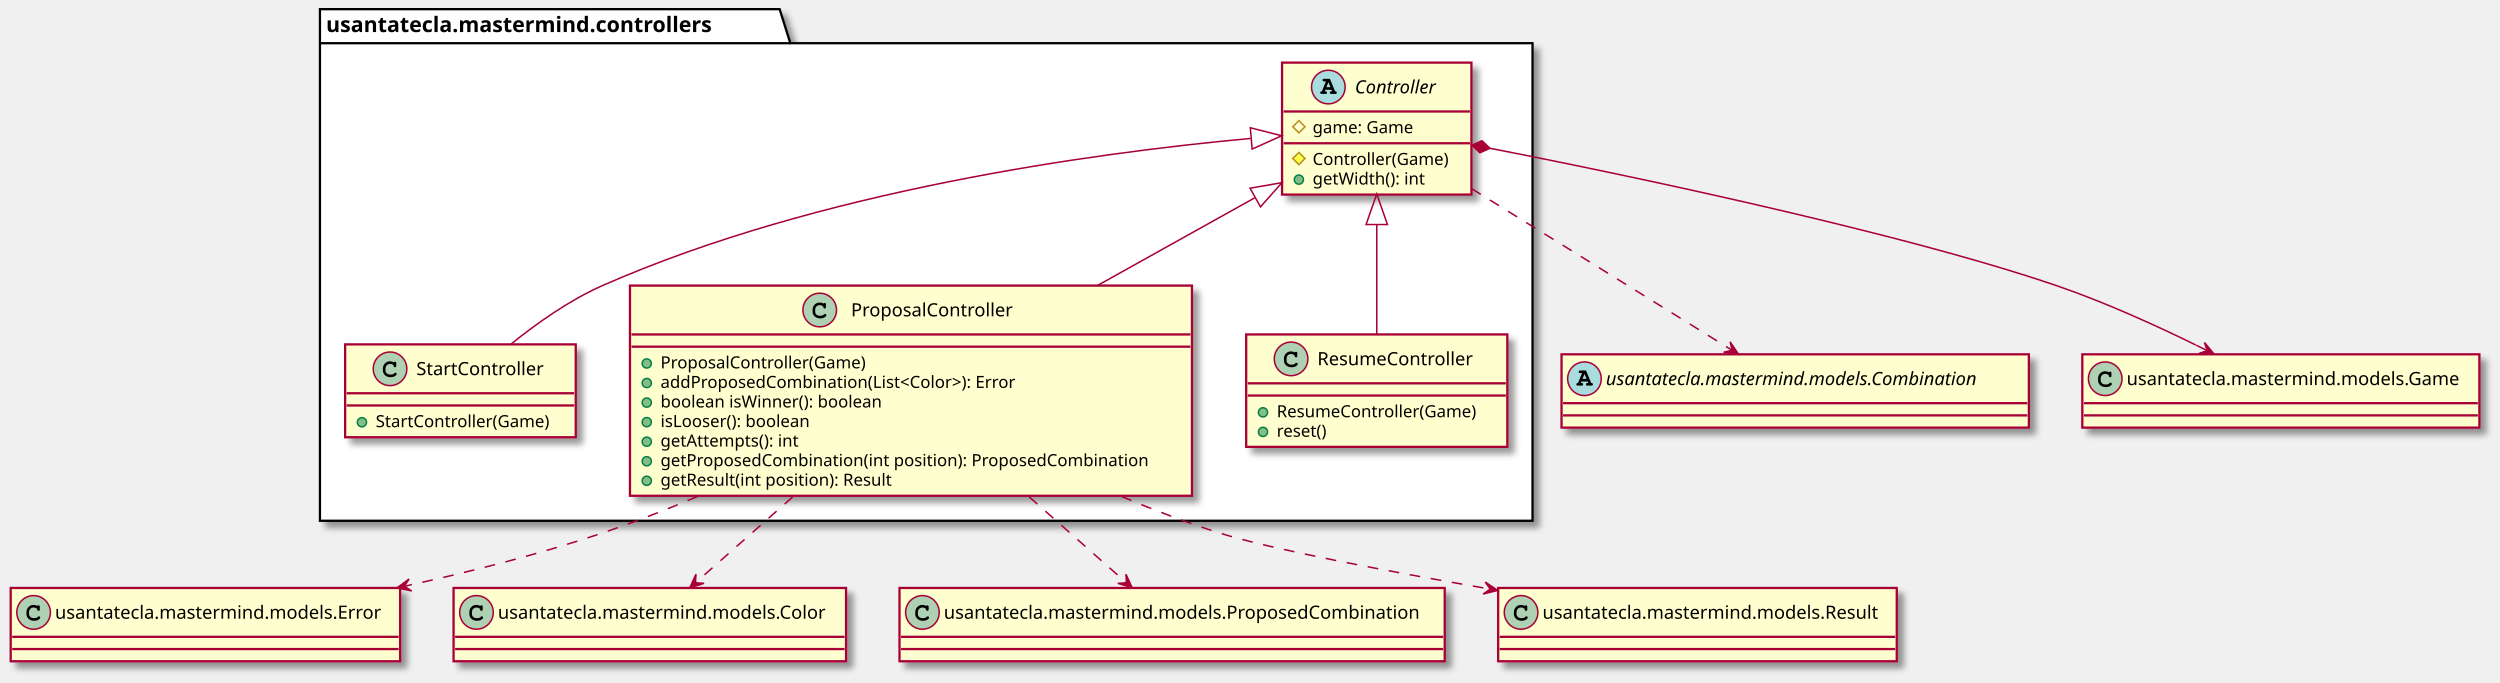
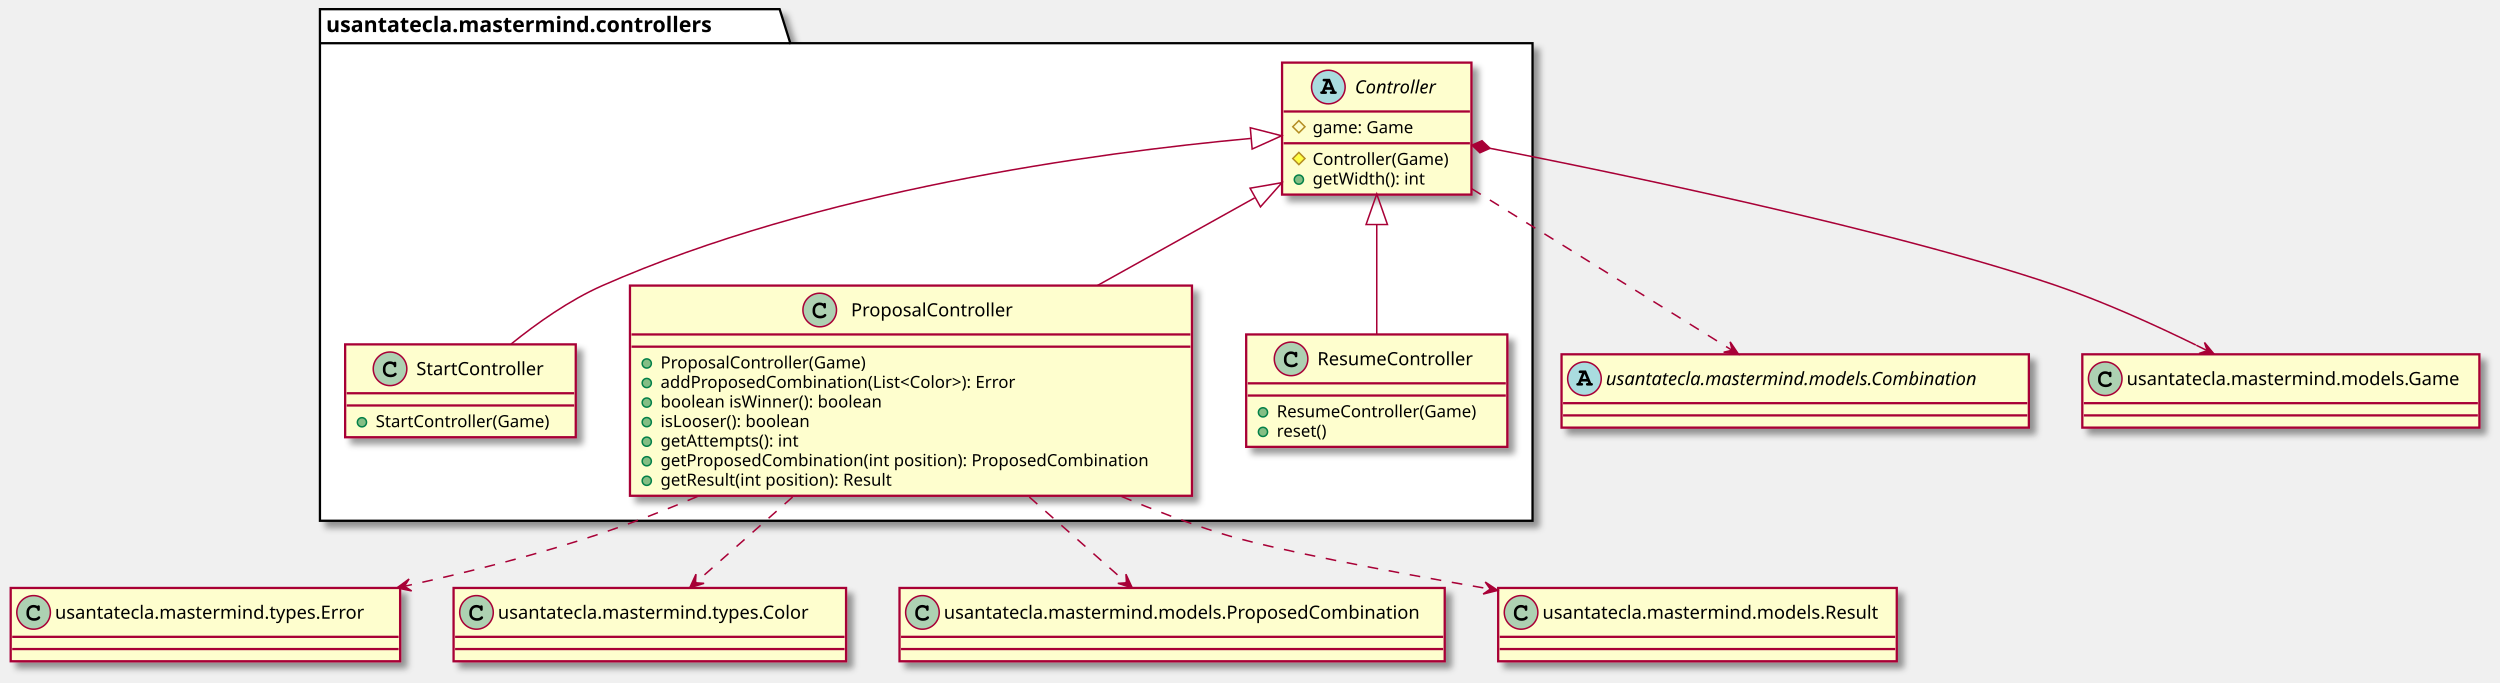
<svg xmlns="http://www.w3.org/2000/svg" contentScriptType="application/ecmascript" contentStyleType="text/css" height="447px" preserveAspectRatio="none" style="width:1637px;height:447px;" version="1.1" viewBox="0 0 1637 447" width="1637px" zoomAndPan="magnify">
  <defs>
    <filter height="300%" id="f1e90o81jewn8c" width="300%" x="-1" y="-1">
      <feGaussianBlur result="blurOut" stdDeviation="2.0" />
      <feColorMatrix in="blurOut" result="blurOut2" type="matrix" values="0 0 0 0 0 0 0 0 0 0 0 0 0 0 0 0 0 0 .4 0" />
      <feOffset dx="4.0" dy="4.0" in="blurOut2" result="blurOut3" />
      <feBlend in="SourceGraphic" in2="blurOut3" mode="normal" />
    </filter>
  </defs>
  <g>
    <polygon fill="#FFFFFF" filter="url(#f1e90o81jewn8c)" points="209.5,6,510.5,6,517.5,28.297,1003.5,28.297,1003.5,341,209.5,341,209.5,6" style="stroke:#000000;stroke-width:1.5;" />
    <line style="stroke:#000000;stroke-width:1.5;" x1="209.5" x2="517.5" y1="28.297" y2="28.297" />
    <text fill="#000000" font-family="sans-serif" font-size="14" font-weight="bold" lengthAdjust="spacingAndGlyphs" textLength="295" x="213.5" y="20.995">usantatecla.mastermind.controllers</text>
    <rect codeLine="8" fill="#FEFECE" filter="url(#f1e90o81jewn8c)" height="86.414" id="usantatecla.mastermind.controllers.Controller" style="stroke:#A80036;stroke-width:1.5;" width="124" x="839.5" y="41" />
    <ellipse cx="869.8" cy="57" fill="#A9DCDF" rx="11" ry="11" style="stroke:#A80036;stroke-width:1.0;" />
    <path d="M871.878,58.812 L872.269,59.797 L871.878,59.797 C871.425,59.797 871.316,59.812 871.159,59.922 C870.909,60.078 870.753,60.359 870.753,60.656 C870.753,60.922 870.894,61.172 871.112,61.328 C871.253,61.453 871.456,61.5 871.878,61.5 L874.237,61.5 C874.597,61.5 874.816,61.469 874.956,61.375 C875.206,61.234 875.362,60.938 875.362,60.656 C875.362,60.375 875.222,60.125 875.003,59.969 C874.831,59.828 874.675,59.797 874.206,59.797 L870.816,51.594 L867.144,51.594 C866.691,51.594 866.566,51.609 866.409,51.703 C866.159,51.875 866.003,52.156 866.003,52.438 C866.003,52.719 866.144,52.969 866.362,53.141 C866.534,53.25 866.706,53.281 867.144,53.281 L868.222,53.281 L865.581,59.797 C865.159,59.797 865.003,59.812 864.847,59.922 C864.597,60.078 864.441,60.359 864.441,60.656 C864.441,61.219 864.816,61.5 865.566,61.5 L867.831,61.5 C868.191,61.5 868.409,61.469 868.534,61.375 C868.8,61.234 868.941,60.938 868.941,60.656 C868.941,60.375 868.816,60.125 868.597,59.953 C868.425,59.828 868.284,59.797 867.831,59.797 L867.441,59.797 L867.831,58.812 L871.878,58.812 Z M871.175,57.109 L868.503,57.109 L869.847,53.844 L871.175,57.109 Z " fill="#000000" />
    <text fill="#000000" font-family="sans-serif" font-size="12" font-style="italic" lengthAdjust="spacingAndGlyphs" textLength="58" x="887.2" y="61.154">Controller</text>
    <line style="stroke:#A80036;stroke-width:1.5;" x1="840.5" x2="962.5" y1="73" y2="73" />
    <polygon fill="none" points="850.5,79,854.5,83,850.5,87,846.5,83" style="stroke:#B38D22;stroke-width:1.0;" />
    <text fill="#000000" font-family="sans-serif" font-size="11" lengthAdjust="spacingAndGlyphs" textLength="75" x="859.5" y="87.21">game: Game</text>
    <line style="stroke:#A80036;stroke-width:1.5;" x1="840.5" x2="962.5" y1="93.805" y2="93.805" />
    <polygon fill="#FFFF44" points="850.5,99.805,854.5,103.805,850.5,107.805,846.5,103.805" style="stroke:#B38D22;stroke-width:1.0;" />
    <text fill="#000000" font-family="sans-serif" font-size="11" lengthAdjust="spacingAndGlyphs" textLength="98" x="859.5" y="108.015">Controller(Game)</text>
    <ellipse cx="850.5" cy="117.609" fill="#84BE84" rx="3" ry="3" style="stroke:#038048;stroke-width:1.0;" />
    <text fill="#000000" font-family="sans-serif" font-size="11" lengthAdjust="spacingAndGlyphs" textLength="80" x="859.5" y="120.82">getWidth(): int</text>
    <rect codeLine="17" fill="#FEFECE" filter="url(#f1e90o81jewn8c)" height="60.805" id="usantatecla.mastermind.controllers.StartController" style="stroke:#A80036;stroke-width:1.5;" width="151" x="226" y="225.5" />
    <ellipse cx="255.4" cy="241.5" fill="#ADD1B2" rx="11" ry="11" style="stroke:#A80036;stroke-width:1.0;" />
    <path d="M257.744,237.172 C256.806,236.734 256.212,236.594 255.338,236.594 C252.713,236.594 250.713,238.672 250.713,241.391 L250.713,242.516 C250.713,245.094 252.822,246.984 255.713,246.984 C256.931,246.984 258.087,246.688 258.837,246.141 C259.416,245.734 259.744,245.281 259.744,244.891 C259.744,244.438 259.353,244.047 258.884,244.047 C258.666,244.047 258.462,244.125 258.275,244.312 C257.822,244.797 257.822,244.797 257.634,244.891 C257.212,245.156 256.525,245.281 255.759,245.281 C253.713,245.281 252.416,244.188 252.416,242.484 L252.416,241.391 C252.416,239.609 253.666,238.297 255.4,238.297 C255.978,238.297 256.587,238.453 257.056,238.703 C257.541,238.984 257.712,239.203 257.806,239.609 C257.869,240.016 257.9,240.141 258.041,240.266 C258.181,240.406 258.416,240.516 258.634,240.516 C258.9,240.516 259.166,240.375 259.337,240.156 C259.447,240 259.478,239.812 259.478,239.391 L259.478,237.969 C259.478,237.531 259.462,237.406 259.369,237.25 C259.212,236.984 258.931,236.844 258.634,236.844 C258.337,236.844 258.134,236.938 257.916,237.25 L257.744,237.172 Z " fill="#000000" />
    <text fill="#000000" font-family="sans-serif" font-size="12" lengthAdjust="spacingAndGlyphs" textLength="87" x="272.6" y="245.654">StartController</text>
    <line style="stroke:#A80036;stroke-width:1.5;" x1="227" x2="376" y1="257.5" y2="257.5" />
    <line style="stroke:#A80036;stroke-width:1.5;" x1="227" x2="376" y1="265.5" y2="265.5" />
    <ellipse cx="237" cy="276.5" fill="#84BE84" rx="3" ry="3" style="stroke:#038048;stroke-width:1.0;" />
    <text fill="#000000" font-family="sans-serif" font-size="11" lengthAdjust="spacingAndGlyphs" textLength="125" x="246" y="279.71">StartController(Game)</text>
    <rect codeLine="22" fill="#FEFECE" filter="url(#f1e90o81jewn8c)" height="137.633" id="usantatecla.mastermind.controllers.ProposalController" style="stroke:#A80036;stroke-width:1.5;" width="368" x="412.5" y="187" />
    <ellipse cx="536.75" cy="203" fill="#ADD1B2" rx="11" ry="11" style="stroke:#A80036;stroke-width:1.0;" />
    <path d="M539.094,198.672 C538.156,198.234 537.562,198.094 536.688,198.094 C534.062,198.094 532.062,200.172 532.062,202.891 L532.062,204.016 C532.062,206.594 534.172,208.484 537.062,208.484 C538.281,208.484 539.438,208.188 540.188,207.641 C540.766,207.234 541.094,206.781 541.094,206.391 C541.094,205.938 540.703,205.547 540.234,205.547 C540.016,205.547 539.812,205.625 539.625,205.812 C539.172,206.297 539.172,206.297 538.984,206.391 C538.562,206.656 537.875,206.781 537.109,206.781 C535.062,206.781 533.766,205.688 533.766,203.984 L533.766,202.891 C533.766,201.109 535.016,199.797 536.75,199.797 C537.328,199.797 537.938,199.953 538.406,200.203 C538.891,200.484 539.062,200.703 539.156,201.109 C539.219,201.516 539.25,201.641 539.391,201.766 C539.531,201.906 539.766,202.016 539.984,202.016 C540.25,202.016 540.516,201.875 540.688,201.656 C540.797,201.5 540.828,201.312 540.828,200.891 L540.828,199.469 C540.828,199.031 540.812,198.906 540.719,198.75 C540.562,198.484 540.281,198.344 539.984,198.344 C539.688,198.344 539.484,198.438 539.266,198.75 L539.094,198.672 Z " fill="#000000" />
    <text fill="#000000" font-family="sans-serif" font-size="12" lengthAdjust="spacingAndGlyphs" textLength="111" x="557.25" y="207.154">ProposalController</text>
    <line style="stroke:#A80036;stroke-width:1.5;" x1="413.5" x2="779.5" y1="219" y2="219" />
    <line style="stroke:#A80036;stroke-width:1.5;" x1="413.5" x2="779.5" y1="227" y2="227" />
    <ellipse cx="423.5" cy="238" fill="#84BE84" rx="3" ry="3" style="stroke:#038048;stroke-width:1.0;" />
    <text fill="#000000" font-family="sans-serif" font-size="11" lengthAdjust="spacingAndGlyphs" textLength="145" x="432.5" y="241.21">ProposalController(Game)</text>
    <ellipse cx="423.5" cy="250.805" fill="#84BE84" rx="3" ry="3" style="stroke:#038048;stroke-width:1.0;" />
    <text fill="#000000" font-family="sans-serif" font-size="11" lengthAdjust="spacingAndGlyphs" textLength="251" x="432.5" y="254.015">addProposedCombination(List&lt;Color&gt;): Error</text>
    <ellipse cx="423.5" cy="263.609" fill="#84BE84" rx="3" ry="3" style="stroke:#038048;stroke-width:1.0;" />
    <text fill="#000000" font-family="sans-serif" font-size="11" lengthAdjust="spacingAndGlyphs" textLength="160" x="432.5" y="266.82">boolean isWinner(): boolean</text>
    <ellipse cx="423.5" cy="276.414" fill="#84BE84" rx="3" ry="3" style="stroke:#038048;stroke-width:1.0;" />
    <text fill="#000000" font-family="sans-serif" font-size="11" lengthAdjust="spacingAndGlyphs" textLength="108" x="432.5" y="279.625">isLooser(): boolean</text>
    <ellipse cx="423.5" cy="289.219" fill="#84BE84" rx="3" ry="3" style="stroke:#038048;stroke-width:1.0;" />
    <text fill="#000000" font-family="sans-serif" font-size="11" lengthAdjust="spacingAndGlyphs" textLength="100" x="432.5" y="292.429">getAttempts(): int</text>
    <ellipse cx="423.5" cy="302.023" fill="#84BE84" rx="3" ry="3" style="stroke:#038048;stroke-width:1.0;" />
    <text fill="#000000" font-family="sans-serif" font-size="11" lengthAdjust="spacingAndGlyphs" textLength="342" x="432.5" y="305.234">getProposedCombination(int position): ProposedCombination</text>
    <ellipse cx="423.5" cy="314.828" fill="#84BE84" rx="3" ry="3" style="stroke:#038048;stroke-width:1.0;" />
    <text fill="#000000" font-family="sans-serif" font-size="11" lengthAdjust="spacingAndGlyphs" textLength="166" x="432.5" y="318.039">getResult(int position): Result</text>
    <rect codeLine="39" fill="#FEFECE" filter="url(#f1e90o81jewn8c)" height="73.609" id="usantatecla.mastermind.controllers.ResumeController" style="stroke:#A80036;stroke-width:1.5;" width="171" x="816" y="219" />
    <ellipse cx="845.4" cy="235" fill="#ADD1B2" rx="11" ry="11" style="stroke:#A80036;stroke-width:1.0;" />
    <path d="M847.744,230.672 C846.806,230.234 846.212,230.094 845.337,230.094 C842.712,230.094 840.712,232.172 840.712,234.891 L840.712,236.016 C840.712,238.594 842.822,240.484 845.712,240.484 C846.931,240.484 848.087,240.188 848.837,239.641 C849.416,239.234 849.744,238.781 849.744,238.391 C849.744,237.938 849.353,237.547 848.884,237.547 C848.666,237.547 848.462,237.625 848.275,237.812 C847.822,238.297 847.822,238.297 847.634,238.391 C847.212,238.656 846.525,238.781 845.759,238.781 C843.712,238.781 842.416,237.688 842.416,235.984 L842.416,234.891 C842.416,233.109 843.666,231.797 845.4,231.797 C845.978,231.797 846.587,231.953 847.056,232.203 C847.541,232.484 847.712,232.703 847.806,233.109 C847.869,233.516 847.9,233.641 848.041,233.766 C848.181,233.906 848.416,234.016 848.634,234.016 C848.9,234.016 849.166,233.875 849.337,233.656 C849.447,233.5 849.478,233.312 849.478,232.891 L849.478,231.469 C849.478,231.031 849.462,230.906 849.369,230.75 C849.212,230.484 848.931,230.344 848.634,230.344 C848.337,230.344 848.134,230.438 847.916,230.75 L847.744,230.672 Z " fill="#000000" />
    <text fill="#000000" font-family="sans-serif" font-size="12" lengthAdjust="spacingAndGlyphs" textLength="107" x="862.6" y="239.154">ResumeController</text>
    <line style="stroke:#A80036;stroke-width:1.5;" x1="817" x2="986" y1="251" y2="251" />
    <line style="stroke:#A80036;stroke-width:1.5;" x1="817" x2="986" y1="259" y2="259" />
    <ellipse cx="827" cy="270" fill="#84BE84" rx="3" ry="3" style="stroke:#038048;stroke-width:1.0;" />
    <text fill="#000000" font-family="sans-serif" font-size="11" lengthAdjust="spacingAndGlyphs" textLength="145" x="836" y="273.21">ResumeController(Game)</text>
    <ellipse cx="827" cy="282.805" fill="#84BE84" rx="3" ry="3" style="stroke:#038048;stroke-width:1.0;" />
    <text fill="#000000" font-family="sans-serif" font-size="11" lengthAdjust="spacingAndGlyphs" textLength="38" x="836" y="286.015">reset()</text>
    <rect codeLine="1" fill="#FEFECE" filter="url(#f1e90o81jewn8c)" height="48" id="Combination" style="stroke:#A80036;stroke-width:1.5;" width="306" x="1022.5" y="232" />
    <ellipse cx="1037.5" cy="248" fill="#A9DCDF" rx="11" ry="11" style="stroke:#A80036;stroke-width:1.0;" />
    <path d="M1039.578,249.812 L1039.969,250.797 L1039.578,250.797 C1039.125,250.797 1039.016,250.812 1038.859,250.922 C1038.609,251.078 1038.453,251.359 1038.453,251.656 C1038.453,251.922 1038.594,252.172 1038.812,252.328 C1038.953,252.453 1039.156,252.5 1039.578,252.5 L1041.938,252.5 C1042.297,252.5 1042.516,252.469 1042.656,252.375 C1042.906,252.234 1043.062,251.938 1043.062,251.656 C1043.062,251.375 1042.922,251.125 1042.703,250.969 C1042.531,250.828 1042.375,250.797 1041.906,250.797 L1038.516,242.594 L1034.844,242.594 C1034.391,242.594 1034.266,242.609 1034.109,242.703 C1033.859,242.875 1033.703,243.156 1033.703,243.438 C1033.703,243.719 1033.844,243.969 1034.062,244.141 C1034.234,244.25 1034.406,244.281 1034.844,244.281 L1035.922,244.281 L1033.281,250.797 C1032.859,250.797 1032.703,250.812 1032.547,250.922 C1032.297,251.078 1032.141,251.359 1032.141,251.656 C1032.141,252.219 1032.516,252.5 1033.266,252.5 L1035.531,252.5 C1035.891,252.5 1036.109,252.469 1036.234,252.375 C1036.5,252.234 1036.641,251.938 1036.641,251.656 C1036.641,251.375 1036.516,251.125 1036.297,250.953 C1036.125,250.828 1035.984,250.797 1035.531,250.797 L1035.141,250.797 L1035.531,249.812 L1039.578,249.812 Z M1038.875,248.109 L1036.203,248.109 L1037.547,244.844 L1038.875,248.109 Z " fill="#000000" />
    <text fill="#000000" font-family="sans-serif" font-size="12" font-style="italic" lengthAdjust="spacingAndGlyphs" textLength="274" x="1051.5" y="252.154">usantatecla.mastermind.models.Combination</text>
    <line style="stroke:#A80036;stroke-width:1.5;" x1="1023.5" x2="1327.5" y1="264" y2="264" />
    <line style="stroke:#A80036;stroke-width:1.5;" x1="1023.5" x2="1327.5" y1="272" y2="272" />
    <rect codeLine="2" fill="#FEFECE" filter="url(#f1e90o81jewn8c)" height="48" id="Game" style="stroke:#A80036;stroke-width:1.5;" width="260" x="1363.5" y="232" />
    <ellipse cx="1378.5" cy="248" fill="#ADD1B2" rx="11" ry="11" style="stroke:#A80036;stroke-width:1.0;" />
    <path d="M1380.844,243.672 C1379.906,243.234 1379.312,243.094 1378.438,243.094 C1375.812,243.094 1373.812,245.172 1373.812,247.891 L1373.812,249.016 C1373.812,251.594 1375.922,253.484 1378.812,253.484 C1380.031,253.484 1381.188,253.188 1381.938,252.641 C1382.516,252.234 1382.844,251.781 1382.844,251.391 C1382.844,250.938 1382.453,250.547 1381.984,250.547 C1381.766,250.547 1381.562,250.625 1381.375,250.812 C1380.922,251.297 1380.922,251.297 1380.734,251.391 C1380.312,251.656 1379.625,251.781 1378.859,251.781 C1376.812,251.781 1375.516,250.688 1375.516,248.984 L1375.516,247.891 C1375.516,246.109 1376.766,244.797 1378.5,244.797 C1379.078,244.797 1379.688,244.953 1380.156,245.203 C1380.641,245.484 1380.812,245.703 1380.906,246.109 C1380.969,246.516 1381,246.641 1381.141,246.766 C1381.281,246.906 1381.516,247.016 1381.734,247.016 C1382,247.016 1382.266,246.875 1382.438,246.656 C1382.547,246.5 1382.578,246.312 1382.578,245.891 L1382.578,244.469 C1382.578,244.031 1382.562,243.906 1382.469,243.75 C1382.312,243.484 1382.031,243.344 1381.734,243.344 C1381.438,243.344 1381.234,243.438 1381.016,243.75 L1380.844,243.672 Z " fill="#000000" />
    <text fill="#000000" font-family="sans-serif" font-size="12" lengthAdjust="spacingAndGlyphs" textLength="228" x="1392.5" y="252.154">usantatecla.mastermind.models.Game</text>
    <line style="stroke:#A80036;stroke-width:1.5;" x1="1364.5" x2="1622.5" y1="264" y2="264" />
    <line style="stroke:#A80036;stroke-width:1.5;" x1="1364.5" x2="1622.5" y1="272" y2="272" />
    <rect codeLine="3" fill="#FEFECE" filter="url(#f1e90o81jewn8c)" height="48" id="Error" style="stroke:#A80036;stroke-width:1.5;" width="255" x="7" y="385" />
    <ellipse cx="22" cy="401" fill="#ADD1B2" rx="11" ry="11" style="stroke:#A80036;stroke-width:1.0;" />
    <path d="M24.344,396.672 C23.406,396.234 22.812,396.094 21.938,396.094 C19.312,396.094 17.312,398.172 17.312,400.891 L17.312,402.016 C17.312,404.594 19.422,406.484 22.312,406.484 C23.531,406.484 24.688,406.188 25.438,405.641 C26.016,405.234 26.344,404.781 26.344,404.391 C26.344,403.938 25.953,403.547 25.484,403.547 C25.266,403.547 25.062,403.625 24.875,403.812 C24.422,404.297 24.422,404.297 24.234,404.391 C23.812,404.656 23.125,404.781 22.359,404.781 C20.312,404.781 19.016,403.688 19.016,401.984 L19.016,400.891 C19.016,399.109 20.266,397.797 22,397.797 C22.578,397.797 23.188,397.953 23.656,398.203 C24.141,398.484 24.312,398.703 24.406,399.109 C24.469,399.516 24.5,399.641 24.641,399.766 C24.781,399.906 25.016,400.016 25.234,400.016 C25.5,400.016 25.766,399.875 25.938,399.656 C26.047,399.5 26.078,399.312 26.078,398.891 L26.078,397.469 C26.078,397.031 26.062,396.906 25.969,396.75 C25.812,396.484 25.531,396.344 25.234,396.344 C24.938,396.344 24.734,396.438 24.516,396.75 L24.344,396.672 Z " fill="#000000" />
-     <text fill="#000000" font-family="sans-serif" font-size="12" lengthAdjust="spacingAndGlyphs" textLength="223" x="36" y="405.154">usantatecla.mastermind.models.Error</text>
+     <text fill="#000000" font-family="sans-serif" font-size="12" lengthAdjust="spacingAndGlyphs" textLength="223" x="36" y="405.154">usantatecla.mastermind.types.Error</text>
    <line style="stroke:#A80036;stroke-width:1.5;" x1="8" x2="261" y1="417" y2="417" />
    <line style="stroke:#A80036;stroke-width:1.5;" x1="8" x2="261" y1="425" y2="425" />
    <rect codeLine="4" fill="#FEFECE" filter="url(#f1e90o81jewn8c)" height="48" id="Color" style="stroke:#A80036;stroke-width:1.5;" width="257" x="297" y="385" />
    <ellipse cx="312" cy="401" fill="#ADD1B2" rx="11" ry="11" style="stroke:#A80036;stroke-width:1.0;" />
    <path d="M314.344,396.672 C313.406,396.234 312.812,396.094 311.938,396.094 C309.312,396.094 307.312,398.172 307.312,400.891 L307.312,402.016 C307.312,404.594 309.422,406.484 312.312,406.484 C313.531,406.484 314.688,406.188 315.438,405.641 C316.016,405.234 316.344,404.781 316.344,404.391 C316.344,403.938 315.953,403.547 315.484,403.547 C315.266,403.547 315.062,403.625 314.875,403.812 C314.422,404.297 314.422,404.297 314.234,404.391 C313.812,404.656 313.125,404.781 312.359,404.781 C310.312,404.781 309.016,403.688 309.016,401.984 L309.016,400.891 C309.016,399.109 310.266,397.797 312,397.797 C312.578,397.797 313.188,397.953 313.656,398.203 C314.141,398.484 314.312,398.703 314.406,399.109 C314.469,399.516 314.5,399.641 314.641,399.766 C314.781,399.906 315.016,400.016 315.234,400.016 C315.5,400.016 315.766,399.875 315.938,399.656 C316.047,399.5 316.078,399.312 316.078,398.891 L316.078,397.469 C316.078,397.031 316.062,396.906 315.969,396.75 C315.812,396.484 315.531,396.344 315.234,396.344 C314.938,396.344 314.734,396.438 314.516,396.75 L314.344,396.672 Z " fill="#000000" />
-     <text fill="#000000" font-family="sans-serif" font-size="12" lengthAdjust="spacingAndGlyphs" textLength="225" x="326" y="405.154">usantatecla.mastermind.models.Color</text>
+     <text fill="#000000" font-family="sans-serif" font-size="12" lengthAdjust="spacingAndGlyphs" textLength="225" x="326" y="405.154">usantatecla.mastermind.types.Color</text>
    <line style="stroke:#A80036;stroke-width:1.5;" x1="298" x2="553" y1="417" y2="417" />
    <line style="stroke:#A80036;stroke-width:1.5;" x1="298" x2="553" y1="425" y2="425" />
    <rect codeLine="5" fill="#FEFECE" filter="url(#f1e90o81jewn8c)" height="48" id="ProposedCombination" style="stroke:#A80036;stroke-width:1.5;" width="357" x="589" y="385" />
    <ellipse cx="604" cy="401" fill="#ADD1B2" rx="11" ry="11" style="stroke:#A80036;stroke-width:1.0;" />
    <path d="M606.344,396.672 C605.406,396.234 604.812,396.094 603.938,396.094 C601.312,396.094 599.312,398.172 599.312,400.891 L599.312,402.016 C599.312,404.594 601.422,406.484 604.312,406.484 C605.531,406.484 606.688,406.188 607.438,405.641 C608.016,405.234 608.344,404.781 608.344,404.391 C608.344,403.938 607.953,403.547 607.484,403.547 C607.266,403.547 607.062,403.625 606.875,403.812 C606.422,404.297 606.422,404.297 606.234,404.391 C605.812,404.656 605.125,404.781 604.359,404.781 C602.312,404.781 601.016,403.688 601.016,401.984 L601.016,400.891 C601.016,399.109 602.266,397.797 604,397.797 C604.578,397.797 605.188,397.953 605.656,398.203 C606.141,398.484 606.312,398.703 606.406,399.109 C606.469,399.516 606.5,399.641 606.641,399.766 C606.781,399.906 607.016,400.016 607.234,400.016 C607.5,400.016 607.766,399.875 607.938,399.656 C608.047,399.5 608.078,399.312 608.078,398.891 L608.078,397.469 C608.078,397.031 608.062,396.906 607.969,396.75 C607.812,396.484 607.531,396.344 607.234,396.344 C606.938,396.344 606.734,396.438 606.516,396.75 L606.344,396.672 Z " fill="#000000" />
    <text fill="#000000" font-family="sans-serif" font-size="12" lengthAdjust="spacingAndGlyphs" textLength="325" x="618" y="405.154">usantatecla.mastermind.models.ProposedCombination</text>
    <line style="stroke:#A80036;stroke-width:1.5;" x1="590" x2="945" y1="417" y2="417" />
    <line style="stroke:#A80036;stroke-width:1.5;" x1="590" x2="945" y1="425" y2="425" />
    <rect codeLine="6" fill="#FEFECE" filter="url(#f1e90o81jewn8c)" height="48" id="Result" style="stroke:#A80036;stroke-width:1.5;" width="261" x="981" y="385" />
    <ellipse cx="996" cy="401" fill="#ADD1B2" rx="11" ry="11" style="stroke:#A80036;stroke-width:1.0;" />
    <path d="M998.344,396.672 C997.406,396.234 996.812,396.094 995.938,396.094 C993.312,396.094 991.312,398.172 991.312,400.891 L991.312,402.016 C991.312,404.594 993.422,406.484 996.312,406.484 C997.531,406.484 998.688,406.188 999.438,405.641 C1000.016,405.234 1000.344,404.781 1000.344,404.391 C1000.344,403.938 999.953,403.547 999.484,403.547 C999.266,403.547 999.062,403.625 998.875,403.812 C998.422,404.297 998.422,404.297 998.234,404.391 C997.812,404.656 997.125,404.781 996.359,404.781 C994.312,404.781 993.016,403.688 993.016,401.984 L993.016,400.891 C993.016,399.109 994.266,397.797 996,397.797 C996.578,397.797 997.188,397.953 997.656,398.203 C998.141,398.484 998.312,398.703 998.406,399.109 C998.469,399.516 998.5,399.641 998.641,399.766 C998.781,399.906 999.016,400.016 999.234,400.016 C999.5,400.016 999.766,399.875 999.938,399.656 C1000.047,399.5 1000.078,399.312 1000.078,398.891 L1000.078,397.469 C1000.078,397.031 1000.062,396.906 999.969,396.75 C999.812,396.484 999.531,396.344 999.234,396.344 C998.938,396.344 998.734,396.438 998.516,396.75 L998.344,396.672 Z " fill="#000000" />
    <text fill="#000000" font-family="sans-serif" font-size="12" lengthAdjust="spacingAndGlyphs" textLength="229" x="1010" y="405.154">usantatecla.mastermind.models.Result</text>
    <line style="stroke:#A80036;stroke-width:1.5;" x1="982" x2="1241" y1="417" y2="417" />
    <line style="stroke:#A80036;stroke-width:1.5;" x1="982" x2="1241" y1="425" y2="425" />
    <path codeLine="14" d="M975.635,97.117 C975.635,97.117 1219.74,143.682 1346.5,187 C1377.54,197.606 1410.8,212.663 1437.83,225.914 " fill="none" id="usantatecla.mastermind.controllers.Controller-Game" style="stroke:#A80036;stroke-width:1.0;" />
    <polygon fill="#A80036" points="1449.78,231.852,1443.501,224.264,1445.303,229.627,1439.94,231.429,1449.78,231.852" style="stroke:#A80036;stroke-width:1.0;" />
    <line style="stroke:#A80036;stroke-width:1.0;" x1="1445.303" x2="1438.135" y1="229.627" y2="226.065" />
    <polygon fill="#A80036" points="963.813,95.057,969.037,100.028,975.635,97.117,970.41,92.146,963.813,95.057" style="stroke:#A80036;stroke-width:1.0;" />
    <path codeLine="15" d="M963.675,123.576 C1015.83,155.937 1088.87,201.249 1134.12,229.329 " fill="none" id="usantatecla.mastermind.controllers.Controller-to-Combination" style="stroke:#A80036;stroke-width:1.0;stroke-dasharray:7.0,7.0;" />
    <polygon fill="#A80036" points="1138.42,231.992,1132.889,223.843,1134.174,229.352,1128.665,230.636,1138.42,231.992" style="stroke:#A80036;stroke-width:1.0;" />
    <path codeLine="20" d="M819.042,90.646 C715.917,100.127 535.748,124.778 394.5,187 C372.901,196.515 351.455,211.706 334.609,225.318 " fill="none" id="usantatecla.mastermind.controllers.Controller-backto-usantatecla.mastermind.controllers.StartController" style="stroke:#A80036;stroke-width:1.0;" />
    <polygon fill="none" points="818.691,83.65,839.221,88.895,819.901,97.598,818.691,83.65" style="stroke:#A80036;stroke-width:1.0;" />
    <path codeLine="33" d="M821.574,129.549 C790.129,147.075 753.316,167.594 718.677,186.901 " fill="none" id="usantatecla.mastermind.controllers.Controller-backto-usantatecla.mastermind.controllers.ProposalController" style="stroke:#A80036;stroke-width:1.0;" />
    <polygon fill="none" points="818.533,123.23,839.411,119.607,825.349,135.459,818.533,123.23" style="stroke:#A80036;stroke-width:1.0;" />
    <path codeLine="34" d="M456.711,325.092 C436.117,333.823 414.948,342.104 394.5,349 C353.091,362.964 306.862,374.654 265.001,383.846 " fill="none" id="usantatecla.mastermind.controllers.ProposalController-to-Error" style="stroke:#A80036;stroke-width:1.0;stroke-dasharray:7.0,7.0;" />
    <polygon fill="#A80036" points="259.918,384.955,269.564,386.945,264.803,383.889,267.859,379.128,259.918,384.955" style="stroke:#A80036;stroke-width:1.0;" />
    <path codeLine="35" d="M673.995,325.431 C696.505,345.309 719.762,365.846 737.451,381.465 " fill="none" id="usantatecla.mastermind.controllers.ProposalController-to-ProposedCombination" style="stroke:#A80036;stroke-width:1.0;stroke-dasharray:7.0,7.0;" />
    <polygon fill="#A80036" points="741.366,384.923,737.266,375.967,737.618,381.613,731.972,381.965,741.366,384.923" style="stroke:#A80036;stroke-width:1.0;" />
    <path codeLine="36" d="M734.406,325.089 C755.552,333.98 777.377,342.307 798.5,349 C831.511,359.459 907.138,373.806 975.782,385.733 " fill="none" id="usantatecla.mastermind.controllers.ProposalController-to-Result" style="stroke:#A80036;stroke-width:1.0;stroke-dasharray:7.0,7.0;" />
    <polygon fill="#A80036" points="980.712,386.588,972.528,381.109,975.785,385.734,971.161,388.991,980.712,386.588" style="stroke:#A80036;stroke-width:1.0;" />
    <path codeLine="37" d="M519.005,325.431 C496.495,345.309 473.238,365.846 455.549,381.465 " fill="none" id="usantatecla.mastermind.controllers.ProposalController-to-Color" style="stroke:#A80036;stroke-width:1.0;stroke-dasharray:7.0,7.0;" />
    <polygon fill="#A80036" points="451.634,384.923,461.028,381.965,455.382,381.613,455.734,375.967,451.634,384.923" style="stroke:#A80036;stroke-width:1.0;" />
    <path codeLine="43" d="M901.5,147.308 C901.5,171.406 901.5,198.129 901.5,218.926 " fill="none" id="usantatecla.mastermind.controllers.Controller-backto-usantatecla.mastermind.controllers.ResumeController" style="stroke:#A80036;stroke-width:1.0;" />
    <polygon fill="none" points="894.5,147.023,901.5,127.022,908.5,147.022,894.5,147.023" style="stroke:#A80036;stroke-width:1.0;" />
  </g>
</svg>
